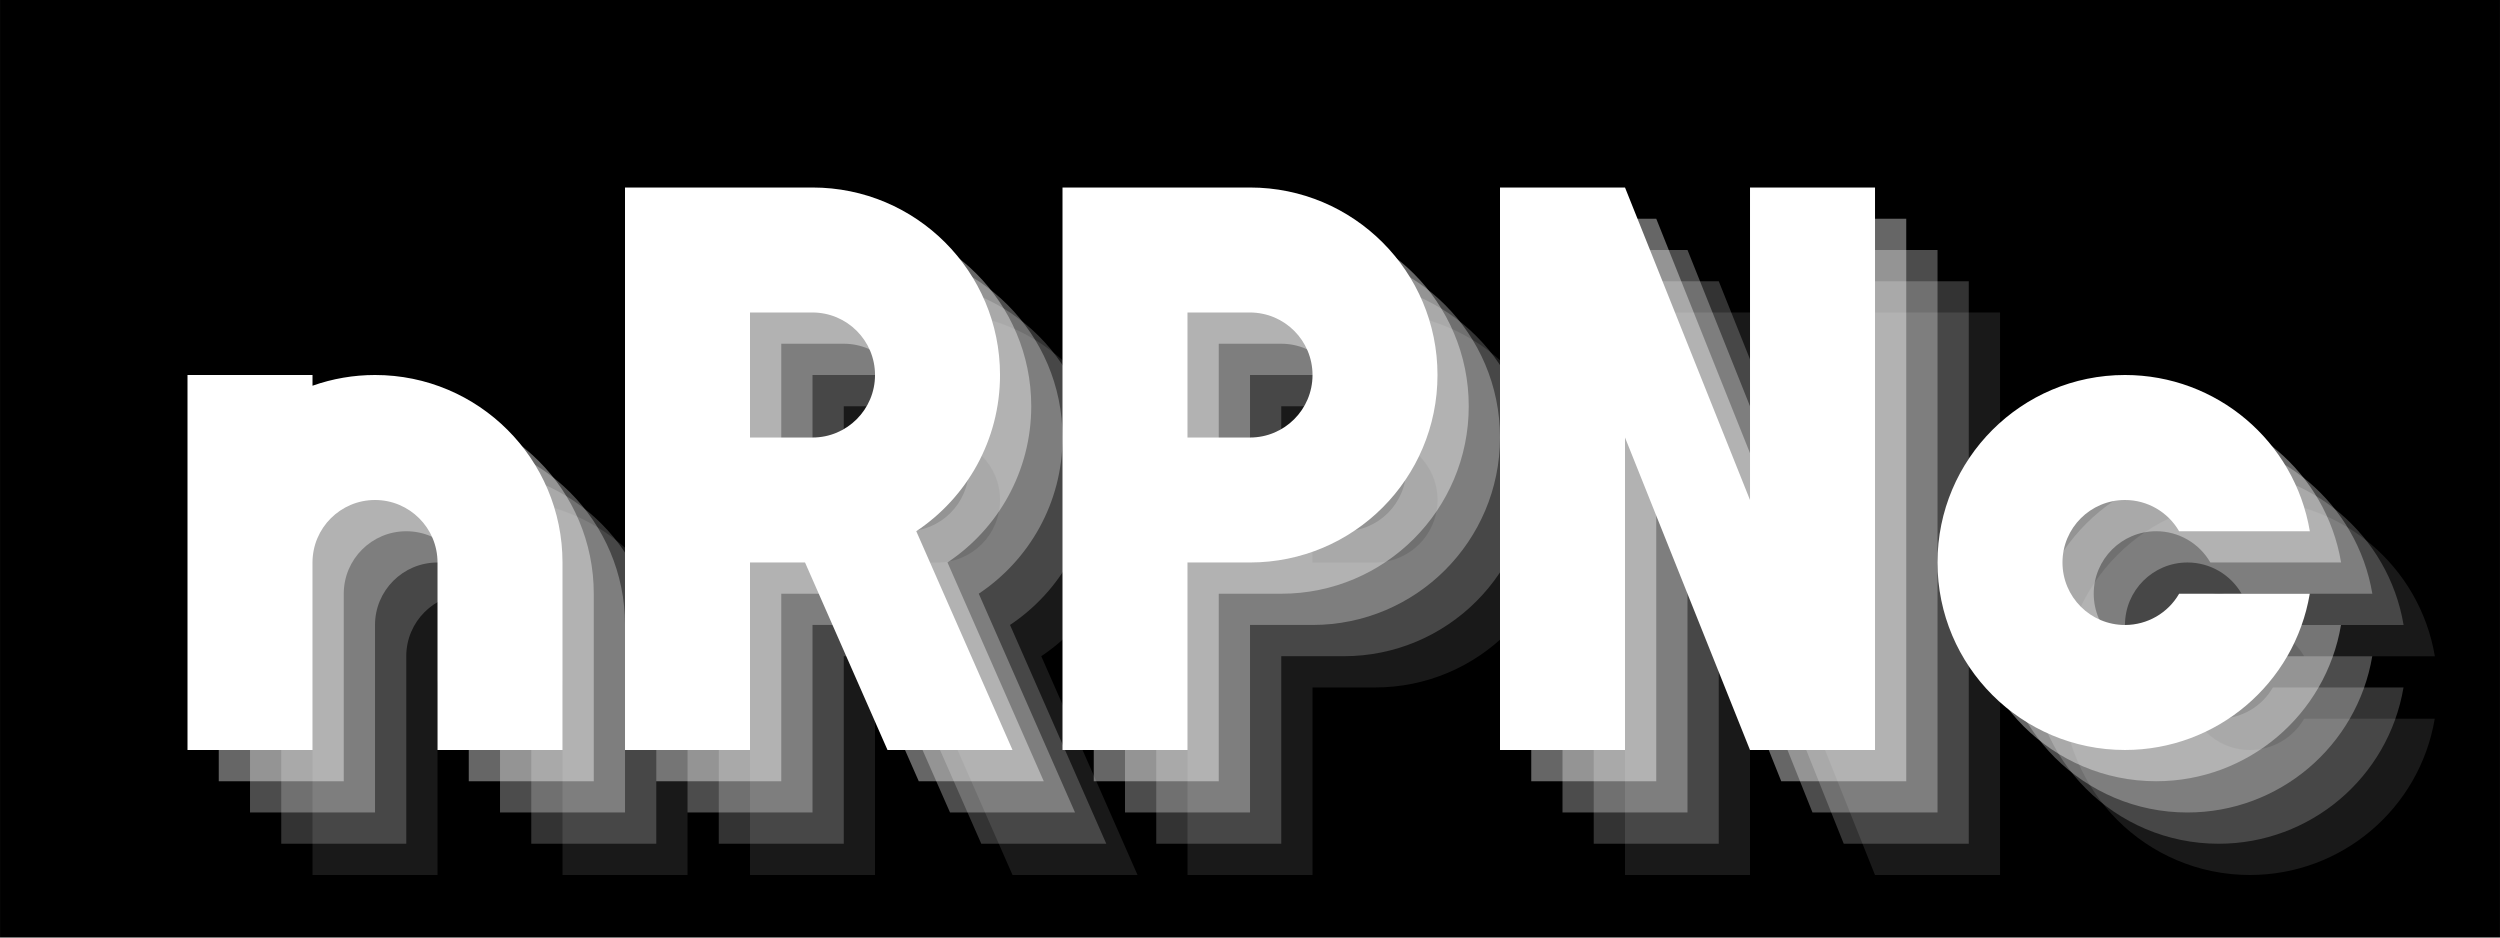
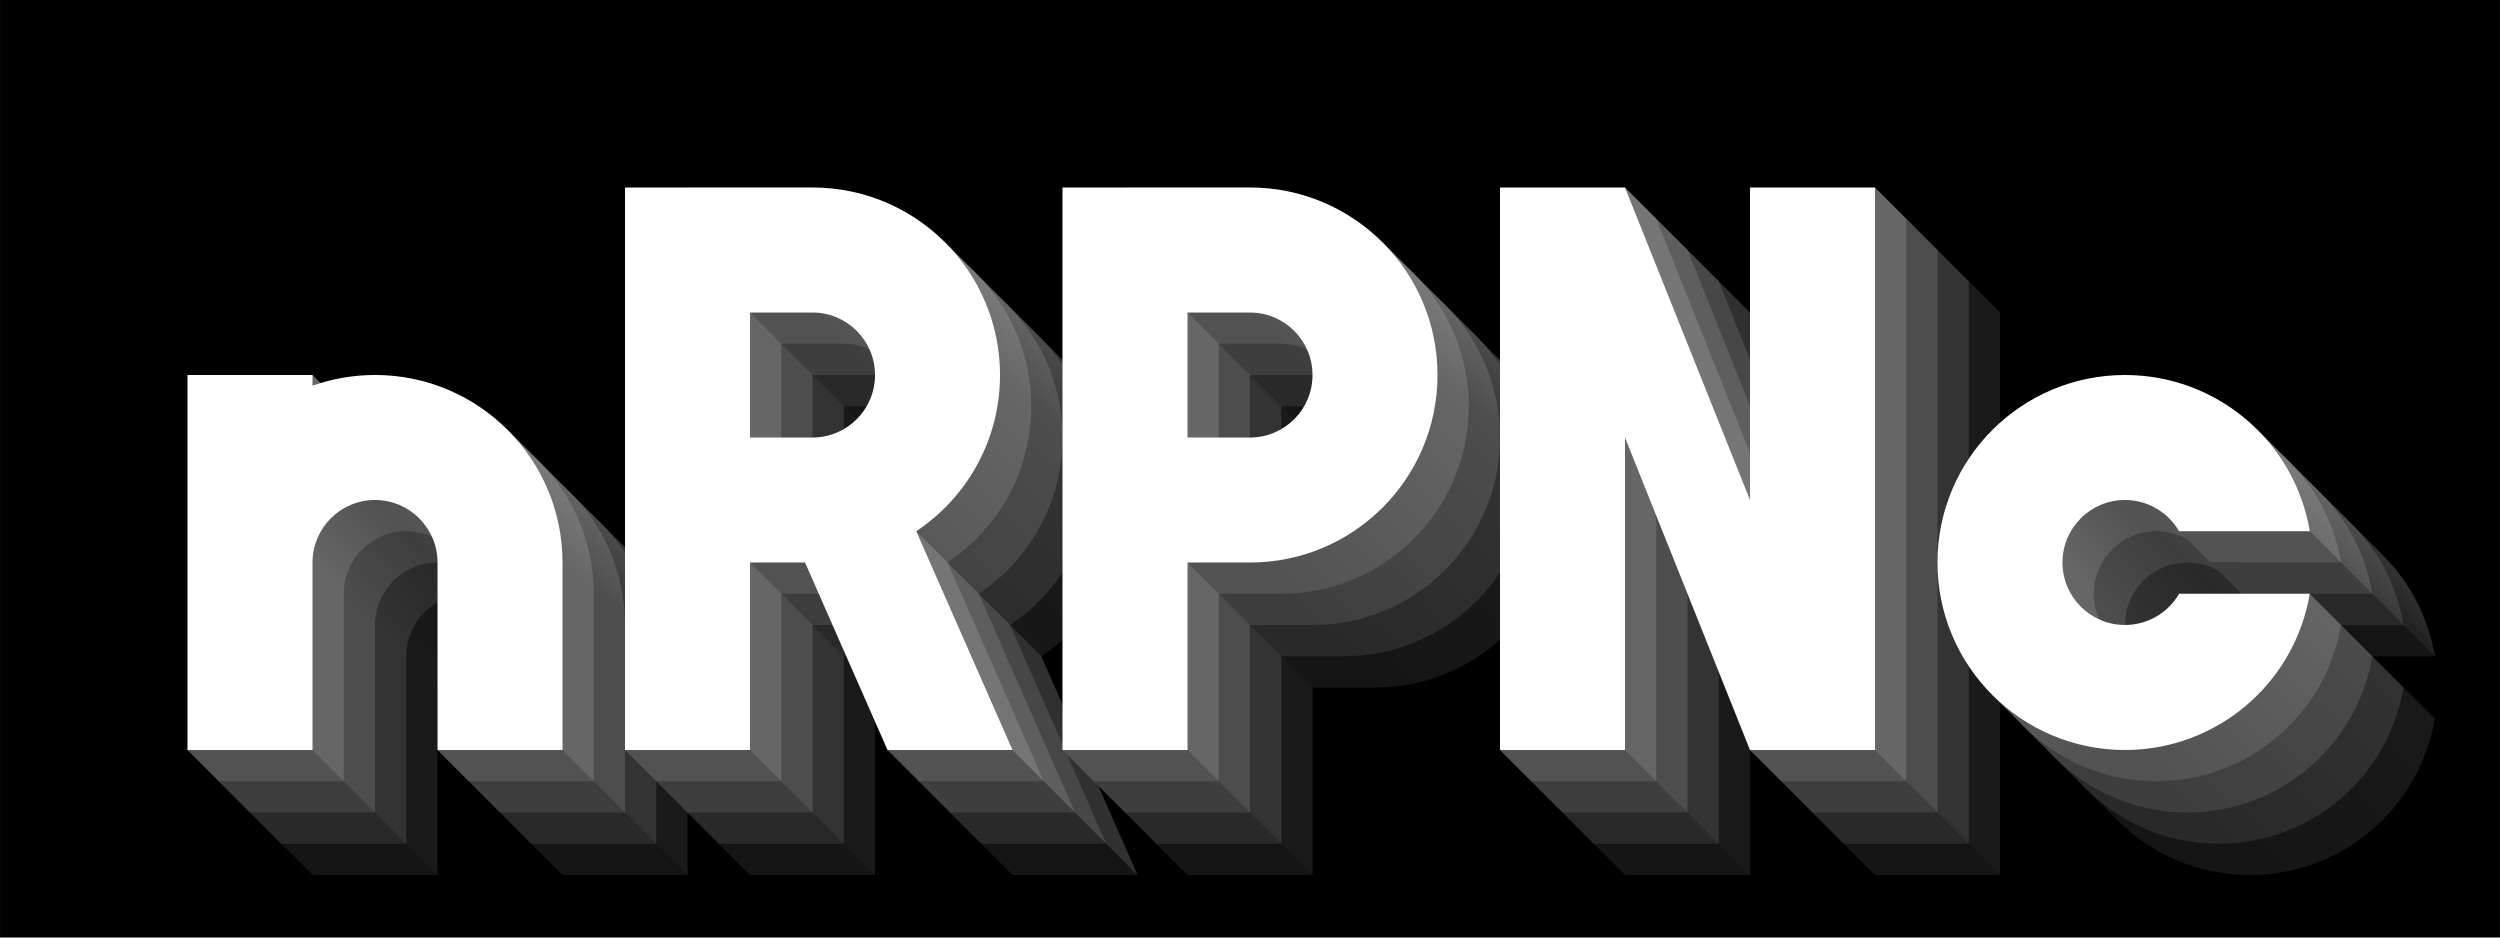
- <svg xmlns="http://www.w3.org/2000/svg" width="400" height="150" viewBox="0 0 105.833 39.688" version="1.1" id="svg2766">
-   <defs id="defs2763" />
+ <svg xmlns="http://www.w3.org/2000/svg" xmlns:xlink="http://www.w3.org/1999/xlink" width="400" height="150" viewBox="0 0 105.833 39.688" version="1.1" id="svg2766">
+   <defs id="defs2763">
+     <linearGradient id="linearGradient2284">
+       <stop style="stop-color:#000000;stop-opacity:1;" offset="0" id="stop2280" />
+       <stop style="stop-color:#000000;stop-opacity:0;" offset="1" id="stop2282" />
+     </linearGradient>
+     <linearGradient id="linearGradient2273">
+       <stop style="stop-color:#000000;stop-opacity:1;" offset="0" id="stop2269" />
+       <stop style="stop-color:#000000;stop-opacity:0;" offset="1" id="stop2271" />
+     </linearGradient>
+     <linearGradient id="linearGradient2254">
+       <stop style="stop-color:#000000;stop-opacity:1;" offset="0" id="stop2250" />
+       <stop style="stop-color:#000000;stop-opacity:0;" offset="1" id="stop2252" />
+     </linearGradient>
+     <linearGradient id="linearGradient2235">
+       <stop style="stop-color:#000000;stop-opacity:1;" offset="0" id="stop2231" />
+       <stop style="stop-color:#000000;stop-opacity:0;" offset="1" id="stop2233" />
+     </linearGradient>
+     <linearGradient id="linearGradient2172">
+       <stop style="stop-color:#000000;stop-opacity:1" offset="0" id="stop2168" />
+       <stop style="stop-color:#000000;stop-opacity:0;" offset="1" id="stop2170" />
+     </linearGradient>
+     <linearGradient id="linearGradient1408">
+       <stop style="stop-color:#000000;stop-opacity:0.2" offset="0" id="stop1404" />
+       <stop style="stop-color:#000000;stop-opacity:0;" offset="1" id="stop1406" />
+     </linearGradient>
+     <linearGradient id="linearGradient1289">
+       <stop style="stop-color:#ffffff;stop-opacity:1;" offset="0" id="stop1285" />
+       <stop style="stop-color:#ffffff;stop-opacity:0;" offset="1" id="stop1287" />
+     </linearGradient>
+     <linearGradient id="linearGradient1225">
+       <stop style="stop-color:#000000;stop-opacity:1;" offset="0" id="stop1221" />
+       <stop style="stop-color:#000000;stop-opacity:0;" offset="1" id="stop1223" />
+     </linearGradient>
+     <linearGradient xlink:href="#linearGradient1225" id="linearGradient1227" x1="52.917" y1="23.812" x2="60.854" y2="15.875" gradientUnits="userSpaceOnUse" gradientTransform="translate(-18.52083)" />
+     <linearGradient xlink:href="#linearGradient1289" id="linearGradient1283" x1="26.458" y1="20.902" x2="23.812" y2="23.812" gradientUnits="userSpaceOnUse" />
+     <linearGradient xlink:href="#linearGradient1408" id="linearGradient1410" x1="89.958" y1="31.75" x2="97.896" y2="23.812" gradientUnits="userSpaceOnUse" />
+     <linearGradient xlink:href="#linearGradient1408" id="linearGradient1416" gradientUnits="userSpaceOnUse" x1="89.958" y1="31.75" x2="82.021" y2="23.812" />
+     <linearGradient xlink:href="#linearGradient1289" id="linearGradient1436" gradientUnits="userSpaceOnUse" x1="26.458" y1="20.902" x2="23.812" y2="23.812" gradientTransform="translate(18.53332,-7.924922)" />
+     <linearGradient xlink:href="#linearGradient1289" id="linearGradient1440" gradientUnits="userSpaceOnUse" gradientTransform="translate(37.02896,-7.950001)" x1="26.458" y1="20.902" x2="23.812" y2="23.812" />
+     <linearGradient xlink:href="#linearGradient2172" id="linearGradient2174" x1="52.917" y1="23.812" x2="60.854" y2="15.875" gradientUnits="userSpaceOnUse" />
+     <linearGradient xlink:href="#linearGradient2235" id="linearGradient2237" x1="34.396" y1="13.229" x2="37.042" y2="10.583" gradientUnits="userSpaceOnUse" />
+     <linearGradient xlink:href="#linearGradient2235" id="linearGradient2241" gradientUnits="userSpaceOnUse" x1="34.396" y1="13.229" x2="37.042" y2="10.583" gradientTransform="translate(18.52083)" />
+     <linearGradient xlink:href="#linearGradient2235" id="linearGradient2245" gradientUnits="userSpaceOnUse" gradientTransform="translate(-18.52083,7.937499)" x1="34.396" y1="13.229" x2="37.042" y2="10.583" />
+     <linearGradient xlink:href="#linearGradient2254" id="linearGradient2256" x1="15.875" y1="21.167" x2="13.229" y2="23.812" gradientUnits="userSpaceOnUse" />
+     <linearGradient xlink:href="#linearGradient2273" id="linearGradient2275" x1="89.958" y1="21.167" x2="87.312" y2="23.812" gradientUnits="userSpaceOnUse" />
+     <linearGradient xlink:href="#linearGradient2284" id="linearGradient2286" x1="89.958" y1="21.167" x2="92.604" y2="18.521" gradientUnits="userSpaceOnUse" />
+     <linearGradient xlink:href="#linearGradient1289" id="linearGradient3572" gradientUnits="userSpaceOnUse" x1="26.458" y1="20.902" x2="23.812" y2="23.812" gradientTransform="translate(74.09574,0.012661)" />
+   </defs>
  <g id="layer1">
-     <rect style="opacity:1;fill:#000000;stroke:none;stroke-width:0.265;stroke-linejoin:round;paint-order:stroke markers fill" id="rect8913" width="105.833" height="39.688" x="0" y="0" />
-     <path id="rect3001" style="stroke-width:0.561;stroke-linejoin:round;paint-order:stroke markers fill;fill:#ffffff" d="M 26.458,7.938 V 31.75 h 5.292 v -7.938 h 2.329 l 3.492,7.938 h 5.292 l -4.075,-9.262 c 2.137,-1.422 3.546,-3.853 3.546,-6.613 0,-4.384 -3.554,-7.937 -7.938,-7.937 z m 5.292,5.292 h 2.646 c 1.461,0 2.646,1.185 2.646,2.646 0,1.461 -1.185,2.646 -2.646,2.646 h -2.646 z" />
-     <path id="path3175" style="stroke-width:0.561;stroke-linejoin:round;paint-order:stroke markers fill;fill:#ffffff" d="M 44.979,7.938 V 31.75 h 5.292 v -7.938 h 2.646 c 4.384,0 7.937,-3.554 7.937,-7.937 0,-4.384 -3.554,-7.937 -7.937,-7.937 z m 5.292,5.292 h 2.646 c 1.461,0 2.646,1.185 2.646,2.646 0,1.461 -1.185,2.646 -2.646,2.646 h -2.646 z" />
-     <path id="path3180" style="stroke-width:0.561;stroke-linejoin:round;paint-order:stroke markers fill;fill:#ffffff" d="m 63.5,7.938 5.292,-2e-7 5.292,13.229 V 7.938 l 5.292,2e-7 V 31.75 H 74.083 L 68.792,18.521 v 13.229 h -5.292 z" />
-     <path id="path9949" style="opacity:0.1;fill:#ffffff;stroke:none;stroke-width:0.265;stroke-linejoin:round;paint-order:stroke markers fill" d="m 13.229,21.167 v 15.875 h 5.292 v -7.937 a 2.646,2.646 0 0 1 2.646,-2.646 2.646,2.646 0 0 1 2.646,2.646 v 7.937 h 5.292 v -7.937 a 7.938,7.938 0 0 0 -7.938,-7.938 7.938,7.938 0 0 0 -2.646,0.454 v -0.454 z" />
-     <path id="path9951" style="opacity:0.1;fill:#ffffff;stroke:none;stroke-width:0.265;stroke-linejoin:round;paint-order:stroke markers fill" d="m 95.25,21.167 a 7.938,7.938 0 0 0 -7.938,7.938 7.938,7.938 0 0 0 7.938,7.937 7.938,7.938 0 0 0 7.822,-6.615 h -5.531 a 2.646,2.646 0 0 1 -2.291,1.323 2.646,2.646 0 0 1 -2.646,-2.646 2.646,2.646 0 0 1 2.646,-2.646 2.646,2.646 0 0 1 2.291,1.323 h 5.535 a 7.938,7.938 0 0 0 -7.826,-6.615 z" />
-     <path id="path3193" style="opacity:0.1;fill:#ffffff;stroke-width:0.561;stroke-linejoin:round;paint-order:stroke markers fill" d="m 31.75,13.229 v 23.812 h 5.292 v -7.938 h 2.329 l 3.492,7.938 h 5.292 l -4.075,-9.262 c 2.137,-1.422 3.546,-3.853 3.546,-6.613 0,-4.384 -3.554,-7.938 -7.938,-7.938 z m 5.292,5.292 h 2.646 c 1.461,0 2.646,1.185 2.646,2.646 0,1.461 -1.185,2.646 -2.646,2.646 h -2.646 z" />
-     <path id="path3195" style="opacity:0.1;fill:#ffffff;stroke-width:0.561;stroke-linejoin:round;paint-order:stroke markers fill" d="m 50.271,13.229 v 23.812 h 5.292 v -7.938 h 2.646 c 4.384,0 7.937,-3.554 7.937,-7.937 0,-4.384 -3.554,-7.938 -7.937,-7.938 z m 5.292,5.292 h 2.646 c 1.461,0 2.646,1.185 2.646,2.646 0,1.461 -1.185,2.646 -2.646,2.646 h -2.646 z" />
-     <path id="path3197" style="opacity:0.1;fill:#ffffff;stroke-width:0.561;stroke-linejoin:round;paint-order:stroke markers fill" d="m 68.792,13.229 h 5.292 l 5.292,13.229 V 13.229 h 5.292 V 37.042 H 79.375 L 74.083,23.812 v 13.229 h -5.292 z" />
-     <path id="path9925" style="opacity:1;fill:#ffffff;stroke:none;stroke-width:0.265;stroke-linejoin:round;paint-order:stroke markers fill" d="M 7.937 15.875 L 7.937 31.75 L 13.229 31.75 L 13.229 23.812 A 2.646 2.646 0 0 1 15.875 21.167 A 2.646 2.646 0 0 1 18.521 23.812 L 18.521 31.75 L 23.812 31.75 L 23.812 23.812 A 7.938 7.938 0 0 0 15.875 15.875 A 7.938 7.938 0 0 0 13.229 16.329 L 13.229 15.875 L 7.937 15.875 z " />
-     <path id="path9929" style="opacity:1;fill:#ffffff;stroke:none;stroke-width:0.265;stroke-linejoin:round;paint-order:stroke markers fill" d="M 89.958 15.875 A 7.938 7.938 0 0 0 82.021 23.812 A 7.938 7.938 0 0 0 89.958 31.75 A 7.938 7.938 0 0 0 97.781 25.135 L 92.25 25.135 A 2.646 2.646 0 0 1 89.958 26.458 A 2.646 2.646 0 0 1 87.312 23.812 A 2.646 2.646 0 0 1 89.958 21.167 A 2.646 2.646 0 0 1 92.25 22.49 L 97.784 22.49 A 7.938 7.938 0 0 0 89.958 15.875 z " />
-     <path id="path10723" style="opacity:0.2;fill:#ffffff;stroke:none;stroke-width:0.265;stroke-linejoin:round;paint-order:stroke markers fill" d="m 11.906,19.844 v 15.875 h 5.292 v -7.937 a 2.646,2.646 0 0 1 2.646,-2.646 2.646,2.646 0 0 1 2.646,2.646 v 7.937 h 5.292 v -7.937 a 7.938,7.938 0 0 0 -7.938,-7.938 7.938,7.938 0 0 0 -2.646,0.454 v -0.454 z" />
-     <path id="path10725" style="opacity:0.2;fill:#ffffff;stroke:none;stroke-width:0.265;stroke-linejoin:round;paint-order:stroke markers fill" d="m 93.927,19.844 a 7.938,7.938 0 0 0 -7.938,7.938 7.938,7.938 0 0 0 7.938,7.937 7.938,7.938 0 0 0 7.822,-6.615 h -5.531 a 2.646,2.646 0 0 1 -2.291,1.323 2.646,2.646 0 0 1 -2.646,-2.646 2.646,2.646 0 0 1 2.646,-2.646 2.646,2.646 0 0 1 2.291,1.323 h 5.535 a 7.938,7.938 0 0 0 -7.826,-6.615 z" />
-     <path id="path10727" style="opacity:0.2;fill:#ffffff;stroke-width:0.561;stroke-linejoin:round;paint-order:stroke markers fill" d="m 30.427,11.906 v 23.812 h 5.292 v -7.938 h 2.329 l 3.492,7.938 h 5.292 l -4.075,-9.262 c 2.137,-1.422 3.546,-3.853 3.546,-6.613 0,-4.384 -3.554,-7.938 -7.938,-7.938 z m 5.292,5.292 h 2.646 c 1.461,0 2.646,1.185 2.646,2.646 0,1.461 -1.185,2.646 -2.646,2.646 H 35.719 Z" />
-     <path id="path10729" style="opacity:0.2;fill:#ffffff;stroke-width:0.561;stroke-linejoin:round;paint-order:stroke markers fill" d="m 48.948,11.906 v 23.812 h 5.292 v -7.938 h 2.646 c 4.384,0 7.937,-3.554 7.937,-7.937 0,-4.384 -3.554,-7.938 -7.937,-7.938 z m 5.292,5.292 h 2.646 c 1.461,0 2.646,1.185 2.646,2.646 0,1.461 -1.185,2.646 -2.646,2.646 h -2.646 z" />
-     <path id="path10731" style="opacity:0.2;fill:#ffffff;stroke-width:0.561;stroke-linejoin:round;paint-order:stroke markers fill" d="m 67.469,11.906 h 5.292 l 5.292,13.229 V 11.906 h 5.292 V 35.719 H 78.052 L 72.76,22.49 v 13.229 h -5.292 z" />
-     <path id="path10733" style="opacity:0.3;fill:#ffffff;stroke:none;stroke-width:0.265;stroke-linejoin:round;paint-order:stroke markers fill" d="m 10.583,18.521 v 15.875 h 5.292 v -7.937 a 2.646,2.646 0 0 1 2.646,-2.646 2.646,2.646 0 0 1 2.646,2.646 v 7.937 h 5.292 v -7.937 a 7.938,7.938 0 0 0 -7.938,-7.938 7.938,7.938 0 0 0 -2.646,0.454 v -0.454 z" />
-     <path id="path10735" style="opacity:0.3;fill:#ffffff;stroke:none;stroke-width:0.265;stroke-linejoin:round;paint-order:stroke markers fill" d="m 92.604,18.521 a 7.938,7.938 0 0 0 -7.938,7.938 7.938,7.938 0 0 0 7.938,7.937 7.938,7.938 0 0 0 7.822,-6.615 h -5.531 a 2.646,2.646 0 0 1 -2.291,1.323 2.646,2.646 0 0 1 -2.646,-2.646 2.646,2.646 0 0 1 2.646,-2.646 2.646,2.646 0 0 1 2.291,1.323 h 5.535 a 7.938,7.938 0 0 0 -7.826,-6.615 z" />
-     <path id="path10737" style="opacity:0.3;fill:#ffffff;stroke-width:0.561;stroke-linejoin:round;paint-order:stroke markers fill" d="m 29.104,10.583 v 23.812 h 5.292 v -7.938 h 2.329 l 3.492,7.938 h 5.292 l -4.075,-9.262 c 2.137,-1.422 3.546,-3.853 3.546,-6.613 0,-4.384 -3.554,-7.937 -7.938,-7.937 z M 34.396,15.875 h 2.646 c 1.461,0 2.646,1.185 2.646,2.646 0,1.461 -1.185,2.646 -2.646,2.646 h -2.646 z" />
-     <path id="path10739" style="opacity:0.3;fill:#ffffff;stroke-width:0.561;stroke-linejoin:round;paint-order:stroke markers fill" d="m 47.625,10.583 v 23.812 h 5.292 v -7.938 h 2.646 c 4.384,0 7.937,-3.554 7.937,-7.937 0,-4.384 -3.554,-7.937 -7.937,-7.937 z M 52.917,15.875 h 2.646 c 1.461,0 2.646,1.185 2.646,2.646 0,1.461 -1.185,2.646 -2.646,2.646 h -2.646 z" />
-     <path id="path10741" style="opacity:0.3;fill:#ffffff;stroke-width:0.561;stroke-linejoin:round;paint-order:stroke markers fill" d="m 66.146,10.583 h 5.292 l 5.292,13.229 V 10.583 h 5.292 V 34.396 H 76.729 L 71.437,21.167 V 34.396 H 66.146 Z" />
-     <path id="path10743" style="opacity:0.4;fill:#ffffff;stroke:none;stroke-width:0.265;stroke-linejoin:round;paint-order:stroke markers fill" d="m 9.26,17.198 v 15.875 h 5.292 v -7.937 a 2.646,2.646 0 0 1 2.646,-2.646 2.646,2.646 0 0 1 2.646,2.646 v 7.937 h 5.292 v -7.937 a 7.938,7.938 0 0 0 -7.938,-7.938 7.938,7.938 0 0 0 -2.646,0.454 v -0.454 z" />
-     <path id="path10745" style="opacity:0.4;fill:#ffffff;stroke:none;stroke-width:0.265;stroke-linejoin:round;paint-order:stroke markers fill" d="m 91.281,17.198 a 7.938,7.938 0 0 0 -7.938,7.938 7.938,7.938 0 0 0 7.938,7.937 7.938,7.938 0 0 0 7.822,-6.615 h -5.531 a 2.646,2.646 0 0 1 -2.291,1.323 2.646,2.646 0 0 1 -2.646,-2.646 2.646,2.646 0 0 1 2.646,-2.646 2.646,2.646 0 0 1 2.291,1.323 h 5.535 a 7.938,7.938 0 0 0 -7.826,-6.615 z" />
-     <path id="path10747" style="opacity:0.4;fill:#ffffff;stroke-width:0.561;stroke-linejoin:round;paint-order:stroke markers fill" d="M 27.781,9.26 V 33.073 h 5.292 v -7.938 h 2.329 l 3.492,7.938 h 5.292 L 40.11,23.81 c 2.137,-1.422 3.546,-3.853 3.546,-6.613 0,-4.384 -3.554,-7.937 -7.938,-7.937 z m 5.292,5.292 h 2.646 c 1.461,0 2.646,1.185 2.646,2.646 0,1.461 -1.185,2.646 -2.646,2.646 h -2.646 z" />
-     <path id="path10749" style="opacity:0.4;fill:#ffffff;stroke-width:0.561;stroke-linejoin:round;paint-order:stroke markers fill" d="M 46.302,9.26 V 33.073 h 5.292 v -7.938 h 2.646 c 4.384,0 7.937,-3.554 7.937,-7.937 0,-4.384 -3.554,-7.937 -7.937,-7.937 z m 5.292,5.292 h 2.646 c 1.461,0 2.646,1.185 2.646,2.646 0,1.461 -1.185,2.646 -2.646,2.646 h -2.646 z" />
-     <path id="path10751" style="opacity:0.4;fill:#ffffff;stroke-width:0.561;stroke-linejoin:round;paint-order:stroke markers fill" d="m 64.823,9.26 h 5.292 L 75.406,22.49 V 9.26 h 5.292 V 33.073 H 75.406 L 70.115,19.844 v 13.229 h -5.292 z" />
+     <rect style="opacity:1;fill:#000000;stroke:none;stroke-width:0.265;stroke-linejoin:round;paint-order:stroke markers fill" id="rect8913" width="105.833" height="39.688" x="4.6059453e-14" y="508" />
+     <path id="path9949" style="opacity:1;fill:#1a1a1a;stroke:none;stroke-width:0.265;stroke-linejoin:round;paint-order:stroke markers fill" d="m 13.229,529.167 v 15.875 h 5.292 v -7.938 a 2.646,2.646 0 0 1 2.646,-2.646 2.646,2.646 0 0 1 2.646,2.646 v 7.938 h 5.292 v -7.938 a 7.938,7.938 0 0 0 -7.938,-7.938 7.938,7.938 0 0 0 -2.646,0.454 v -0.454 z" />
+     <path id="path9951" style="opacity:1;fill:#1a1a1a;stroke:none;stroke-width:0.265;stroke-linejoin:round;paint-order:stroke markers fill" d="m 95.25,529.167 a 7.938,7.938 0 0 0 -7.938,7.938 7.938,7.938 0 0 0 7.938,7.938 7.938,7.938 0 0 0 7.822,-6.615 h -5.531 a 2.646,2.646 0 0 1 -2.291,1.323 2.646,2.646 0 0 1 -2.646,-2.646 2.646,2.646 0 0 1 2.646,-2.646 2.646,2.646 0 0 1 2.291,1.323 h 5.535 a 7.938,7.938 0 0 0 -7.826,-6.615 z" />
+     <path id="path3193" style="opacity:1;fill:#1a1a1a;stroke-width:0.561;stroke-linejoin:round;paint-order:stroke markers fill" d="m 31.75,521.229 v 23.812 h 5.292 v -7.938 h 2.329 l 3.492,7.938 h 5.292 l -4.075,-9.262 c 2.137,-1.422 3.546,-3.853 3.546,-6.613 0,-4.384 -3.554,-7.938 -7.938,-7.938 z m 5.292,5.292 h 2.646 c 1.461,0 2.646,1.185 2.646,2.646 0,1.461 -1.185,2.646 -2.646,2.646 h -2.646 z" />
+     <path id="path3195" style="opacity:1;fill:#1a1a1a;stroke-width:0.561;stroke-linejoin:round;paint-order:stroke markers fill" d="m 50.271,521.229 v 23.812 h 5.292 v -7.938 h 2.646 c 4.384,0 7.937,-3.554 7.937,-7.937 0,-4.384 -3.554,-7.938 -7.937,-7.938 z m 5.292,5.292 h 2.646 c 1.461,0 2.646,1.185 2.646,2.646 0,1.461 -1.185,2.646 -2.646,2.646 h -2.646 z" />
+     <path id="path3197" style="opacity:1;fill:#1a1a1a;stroke-width:0.561;stroke-linejoin:round;paint-order:stroke markers fill" d="m 68.792,521.229 h 5.292 l 5.292,13.229 v -13.229 h 5.292 v 23.812 h -5.292 l -5.292,-13.229 v 13.229 h -5.292 z" />
+     <path id="path10723" style="opacity:1;fill:#333333;stroke:none;stroke-width:0.265;stroke-linejoin:round;paint-order:stroke markers fill" d="m 11.906,527.844 v 15.875 h 5.292 v -7.938 a 2.646,2.646 0 0 1 2.646,-2.646 2.646,2.646 0 0 1 2.646,2.646 v 7.938 h 5.292 v -7.938 a 7.938,7.938 0 0 0 -7.938,-7.938 7.938,7.938 0 0 0 -2.646,0.454 v -0.454 z" />
+     <path id="path10725" style="opacity:1;fill:#333333;stroke:none;stroke-width:0.265;stroke-linejoin:round;paint-order:stroke markers fill" d="m 93.927,527.844 a 7.938,7.938 0 0 0 -7.938,7.938 7.938,7.938 0 0 0 7.938,7.938 7.938,7.938 0 0 0 7.822,-6.615 h -5.531 a 2.646,2.646 0 0 1 -2.291,1.323 2.646,2.646 0 0 1 -2.646,-2.646 2.646,2.646 0 0 1 2.646,-2.646 2.646,2.646 0 0 1 2.291,1.323 h 5.535 a 7.938,7.938 0 0 0 -7.826,-6.615 z" />
+     <path id="path10727" style="opacity:1;fill:#333333;stroke-width:0.561;stroke-linejoin:round;paint-order:stroke markers fill" d="m 30.427,519.906 v 23.812 h 5.292 v -7.938 h 2.329 l 3.492,7.938 h 5.292 l -4.075,-9.262 c 2.137,-1.422 3.546,-3.853 3.546,-6.613 0,-4.384 -3.554,-7.938 -7.938,-7.938 z m 5.292,5.292 h 2.646 c 1.461,0 2.646,1.185 2.646,2.646 0,1.461 -1.185,2.646 -2.646,2.646 H 35.719 Z" />
+     <path id="path10729" style="opacity:1;fill:#333333;stroke-width:0.561;stroke-linejoin:round;paint-order:stroke markers fill" d="m 48.948,519.906 v 23.812 h 5.292 v -7.938 h 2.646 c 4.384,0 7.937,-3.554 7.937,-7.938 0,-4.384 -3.554,-7.938 -7.937,-7.938 z m 5.292,5.292 h 2.646 c 1.461,0 2.646,1.185 2.646,2.646 0,1.461 -1.185,2.646 -2.646,2.646 h -2.646 z" />
+     <path id="path10731" style="opacity:1;fill:#333333;stroke-width:0.561;stroke-linejoin:round;paint-order:stroke markers fill" d="m 67.469,519.906 h 5.292 l 5.292,13.229 v -13.229 h 5.292 v 23.812 h -5.292 l -5.292,-13.229 v 13.229 h -5.292 z" />
+     <path id="path10733" style="opacity:1;fill:#4d4d4d;stroke:none;stroke-width:0.265;stroke-linejoin:round;paint-order:stroke markers fill" d="m 10.583,526.521 v 15.875 h 5.292 v -7.938 a 2.646,2.646 0 0 1 2.646,-2.646 2.646,2.646 0 0 1 2.646,2.646 v 7.938 h 5.292 v -7.938 a 7.938,7.938 0 0 0 -7.938,-7.938 7.938,7.938 0 0 0 -2.646,0.454 v -0.454 z" />
+     <path id="path10735" style="opacity:1;fill:#4d4d4d;stroke:none;stroke-width:0.265;stroke-linejoin:round;paint-order:stroke markers fill" d="m 92.604,526.521 a 7.938,7.938 0 0 0 -7.938,7.938 7.938,7.938 0 0 0 7.938,7.938 7.938,7.938 0 0 0 7.822,-6.615 h -5.531 a 2.646,2.646 0 0 1 -2.291,1.323 2.646,2.646 0 0 1 -2.646,-2.646 2.646,2.646 0 0 1 2.646,-2.646 2.646,2.646 0 0 1 2.291,1.323 h 5.535 a 7.938,7.938 0 0 0 -7.826,-6.615 z" />
+     <path id="path10737" style="opacity:1;fill:#4d4d4d;stroke-width:0.561;stroke-linejoin:round;paint-order:stroke markers fill" d="m 29.104,518.583 v 23.812 h 5.292 v -7.938 h 2.329 l 3.492,7.938 h 5.292 l -4.075,-9.262 c 2.137,-1.422 3.546,-3.853 3.546,-6.613 0,-4.384 -3.554,-7.938 -7.938,-7.938 z m 5.292,5.292 h 2.646 c 1.461,0 2.646,1.185 2.646,2.646 0,1.461 -1.185,2.646 -2.646,2.646 h -2.646 z" />
+     <path id="path10739" style="opacity:1;fill:#4d4d4d;stroke-width:0.561;stroke-linejoin:round;paint-order:stroke markers fill" d="m 47.625,518.583 v 23.812 h 5.292 v -7.938 h 2.646 c 4.384,0 7.937,-3.554 7.937,-7.938 0,-4.384 -3.554,-7.938 -7.937,-7.938 z m 5.292,5.292 h 2.646 c 1.461,0 2.646,1.185 2.646,2.646 0,1.461 -1.185,2.646 -2.646,2.646 h -2.646 z" />
+     <path id="path10741" style="opacity:1;fill:#4d4d4d;stroke-width:0.561;stroke-linejoin:round;paint-order:stroke markers fill" d="m 66.146,518.583 h 5.292 l 5.292,13.229 v -13.229 h 5.292 v 23.812 h -5.292 l -5.292,-13.229 v 13.229 H 66.146 Z" />
+     <path id="path10743" style="opacity:1;fill:#666666;stroke:none;stroke-width:0.265;stroke-linejoin:round;paint-order:stroke markers fill" d="m 9.26,525.198 v 15.875 h 5.292 v -7.938 a 2.646,2.646 0 0 1 2.646,-2.646 2.646,2.646 0 0 1 2.646,2.646 v 7.938 h 5.292 v -7.938 a 7.938,7.938 0 0 0 -7.938,-7.938 7.938,7.938 0 0 0 -2.646,0.454 v -0.454 z" />
+     <path id="path10745" style="opacity:1;fill:#666666;stroke:none;stroke-width:0.265;stroke-linejoin:round;paint-order:stroke markers fill" d="m 91.281,525.198 a 7.938,7.938 0 0 0 -7.938,7.938 7.938,7.938 0 0 0 7.938,7.938 7.938,7.938 0 0 0 7.822,-6.615 h -5.531 a 2.646,2.646 0 0 1 -2.291,1.323 2.646,2.646 0 0 1 -2.646,-2.646 2.646,2.646 0 0 1 2.646,-2.646 2.646,2.646 0 0 1 2.291,1.323 h 5.535 a 7.938,7.938 0 0 0 -7.826,-6.615 z" />
+     <path id="path10747" style="opacity:1;fill:#666666;stroke-width:0.561;stroke-linejoin:round;paint-order:stroke markers fill" d="m 27.781,517.26 v 23.812 h 5.292 v -7.938 h 2.329 l 3.492,7.938 h 5.292 l -4.075,-9.262 c 2.137,-1.422 3.546,-3.853 3.546,-6.613 0,-4.384 -3.554,-7.937 -7.938,-7.937 z m 5.292,5.292 h 2.646 c 1.461,0 2.646,1.185 2.646,2.646 0,1.461 -1.185,2.646 -2.646,2.646 h -2.646 z" />
+     <path id="path10749" style="opacity:1;fill:#666666;stroke-width:0.561;stroke-linejoin:round;paint-order:stroke markers fill" d="m 46.302,517.26 v 23.812 h 5.292 v -7.938 h 2.646 c 4.384,0 7.937,-3.554 7.937,-7.938 0,-4.384 -3.554,-7.937 -7.937,-7.937 z m 5.292,5.292 h 2.646 c 1.461,0 2.646,1.185 2.646,2.646 0,1.461 -1.185,2.646 -2.646,2.646 h -2.646 z" />
+     <path id="path10751" style="opacity:1;fill:#666666;stroke-width:0.561;stroke-linejoin:round;paint-order:stroke markers fill" d="m 64.823,517.26 h 5.292 l 5.292,13.229 V 517.26 h 5.292 v 23.812 H 75.406 l -5.292,-13.229 v 13.229 h -5.292 z" />
+     <path id="rect3001" style="fill:#ffffff;stroke-width:0.561;stroke-linejoin:round;paint-order:stroke markers fill" d="m 26.458,515.937 v 23.812 h 5.292 v -7.938 h 2.329 l 3.492,7.938 h 5.292 l -4.075,-9.262 c 2.137,-1.422 3.546,-3.853 3.546,-6.613 0,-4.384 -3.554,-7.938 -7.938,-7.938 z m 5.292,5.292 h 2.646 c 1.461,0 2.646,1.185 2.646,2.646 0,1.461 -1.185,2.646 -2.646,2.646 h -2.646 z" />
+     <path id="path3175" style="fill:#ffffff;stroke-width:0.561;stroke-linejoin:round;paint-order:stroke markers fill" d="m 44.979,515.937 v 23.812 h 5.292 v -7.938 h 2.646 c 4.384,0 7.937,-3.554 7.937,-7.938 0,-4.384 -3.554,-7.938 -7.937,-7.938 z m 5.292,5.292 h 2.646 c 1.461,0 2.646,1.185 2.646,2.646 0,1.461 -1.185,2.646 -2.646,2.646 h -2.646 z" />
+     <path id="path3180" style="fill:#ffffff;stroke-width:0.561;stroke-linejoin:round;paint-order:stroke markers fill" d="m 63.5,515.937 h 5.292 l 5.292,13.229 v -13.229 h 5.292 v 23.812 h -5.292 l -5.292,-13.229 v 13.229 h -5.292 z" />
+     <path id="path9925" style="opacity:1;fill:#ffffff;stroke:none;stroke-width:0.265;stroke-linejoin:round;paint-order:stroke markers fill" d="m 7.937,523.875 v 15.875 h 5.292 v -7.938 a 2.646,2.646 0 0 1 2.646,-2.646 2.646,2.646 0 0 1 2.646,2.646 v 7.938 H 23.812 v -7.938 a 7.938,7.938 0 0 0 -7.938,-7.938 7.938,7.938 0 0 0 -2.646,0.454 v -0.454 z" />
+     <path id="path9929" style="opacity:1;fill:#ffffff;stroke:none;stroke-width:0.265;stroke-linejoin:round;paint-order:stroke markers fill" d="m 89.958,523.875 a 7.938,7.938 0 0 0 -7.938,7.938 7.938,7.938 0 0 0 7.938,7.938 7.938,7.938 0 0 0 7.822,-6.615 h -5.531 a 2.646,2.646 0 0 1 -2.291,1.323 2.646,2.646 0 0 1 -2.646,-2.646 2.646,2.646 0 0 1 2.646,-2.646 2.646,2.646 0 0 1 2.291,1.323 h 5.535 a 7.938,7.938 0 0 0 -7.826,-6.615 z" />
+     <path id="path17883" style="opacity:1;fill:#1a1a1a;fill-opacity:1;stroke:none;stroke-width:0.026;stroke-linejoin:round;paint-order:stroke markers fill" d="m 62.473,14.206 -0.661,0.661 1.323,1.323 0.661,-0.661 z" />
+     <rect style="opacity:1;fill:#000000;stroke:none;stroke-width:0.265;stroke-linejoin:round;paint-order:stroke markers fill" id="rect12788" width="105.833" height="39.688" x="0" y="7.1054274e-15" />
+     <path id="path12790" style="opacity:1;fill:#1a1a1a;stroke:none;stroke-width:0.265;stroke-linejoin:round;paint-order:stroke markers fill" d="m 13.229,21.167 -1.323,14.552 1.323,1.323 h 5.292 v -7.937 c -1e-6,-1.461 1.185,-2.646 2.646,-2.646 1.461,-1e-6 2.646,1.185 2.646,2.646 l -1.323,6.615 1.323,1.323 h 5.292 v -7.937 c 0,-4.384 -3.554,-7.938 -7.938,-7.938 -0.901,9.1e-5 -1.796,0.154 -2.646,0.454 v -0.454 z" />
+     <path id="path12792" style="opacity:1;fill:#1a1a1a;stroke:none;stroke-width:0.265;stroke-linejoin:round;paint-order:stroke markers fill" d="m 95.25,21.167 c -4.384,0 -7.938,3.554 -7.938,7.938 10e-7,4.384 3.554,7.937 7.938,7.937 3.872,-0.002 7.177,-2.797 7.822,-6.615 l -1.323,-1.323 -4.208,1.323 c -0.473,0.819 -1.346,1.323 -2.291,1.323 -1.461,10e-7 -2.646,-1.185 -2.646,-2.646 -10e-7,-1.461 1.185,-2.646 2.646,-2.646 0.945,9e-6 1.819,0.504 2.291,1.323 h 5.535 c -0.646,-3.819 -3.953,-6.614 -7.826,-6.615 z" />
+     <path id="path12794" style="opacity:1;fill:#1a1a1a;stroke-width:0.561;stroke-linejoin:round;paint-order:stroke markers fill" d="m 31.75,13.229 -1.323,22.49 1.323,1.323 h 5.292 v -7.938 h 2.329 l 2.169,6.615 1.323,1.323 h 5.292 l -4.075,-9.262 c 2.137,-1.422 3.546,-3.853 3.546,-6.613 0,-4.384 -3.554,-7.938 -7.938,-7.938 z m 5.292,5.292 h 2.646 c 1.461,0 2.646,1.185 2.646,2.646 0,1.461 -1.185,2.646 -2.646,2.646 h -2.646 z" />
+     <path id="path17885" style="opacity:1;fill:#1a1a1a;fill-opacity:1;stroke:none;stroke-width:0.026;stroke-linejoin:round;paint-order:stroke markers fill" d="m 43.952,14.206 -0.661,0.661 1.323,1.323 0.661,-0.661 z" />
+     <path id="path12796" style="opacity:1;fill:#1a1a1a;stroke-width:0.561;stroke-linejoin:round;paint-order:stroke markers fill" d="m 50.271,13.229 -1.323,22.49 1.323,1.323 h 5.292 v -7.938 h 2.646 c 4.384,0 7.937,-3.554 7.937,-7.937 0,-4.384 -3.554,-7.938 -7.937,-7.938 z m 5.292,5.292 h 2.646 c 1.461,0 2.646,1.185 2.646,2.646 0,1.461 -1.185,2.646 -2.646,2.646 h -2.646 z" />
+     <path id="path12798" style="opacity:1;fill:#1a1a1a;stroke-width:0.561;stroke-linejoin:round;paint-order:stroke markers fill" d="m 68.792,13.229 3.969,-1.323 1.323,1.323 5.292,13.229 V 13.229 l 3.969,-1.323 1.323,1.323 V 37.042 H 79.375 L 78.052,35.719 74.083,23.812 v 13.229 h -5.292 l -1.323,-1.323 z" />
+     <path id="path17907" style="opacity:1;fill:#1a1a1a;fill-opacity:1;stroke:none;stroke-width:0.026;stroke-linejoin:round;paint-order:stroke markers fill" d="m 25.431,22.143 -0.661,0.661 1.323,1.323 0.661,-0.661 z" />
+     <path id="path12800" style="opacity:1;fill:#333333;stroke:none;stroke-width:0.265;stroke-linejoin:round;paint-order:stroke markers fill" d="m 11.906,19.844 -1.323,14.552 1.323,1.323 h 5.292 v -7.937 c -1e-6,-1.461 1.185,-2.646 2.646,-2.646 1.461,-1e-6 2.646,1.185 2.646,2.646 l -1.323,6.615 1.323,1.323 h 5.292 v -7.937 c 0,-4.384 -3.554,-7.938 -7.938,-7.938 -0.901,9.1e-5 -1.796,0.154 -2.646,0.454 v -0.454 z" />
+     <path id="path17875" style="fill:#1a1a1a;fill-opacity:1;stroke:none;stroke-width:0.026;stroke-linejoin:round;paint-order:stroke markers fill" d="m 99.539,22.169 -0.661,0.661 1.323,1.323 0.661,-0.661 z m -10.564,10.564 -0.661,0.661 1.323,1.323 0.661,-0.661 z" />
+     <path id="path12802" style="opacity:1;fill:#333333;stroke:none;stroke-width:0.265;stroke-linejoin:round;paint-order:stroke markers fill" d="m 93.927,19.844 c -4.384,0 -7.938,3.554 -7.938,7.938 10e-7,4.384 3.554,7.937 7.938,7.937 3.872,-0.002 7.177,-2.797 7.822,-6.615 l -1.323,-1.323 -4.208,1.323 c -0.473,0.819 -1.346,1.323 -2.291,1.323 -1.461,10e-7 -2.646,-1.185 -2.646,-2.646 -10e-7,-1.461 1.185,-2.646 2.646,-2.646 0.945,9e-6 1.819,0.504 2.291,1.323 h 5.535 c -0.646,-3.819 -3.953,-6.614 -7.826,-6.615 z" />
+     <path id="path12804" style="opacity:1;fill:#333333;stroke-width:0.561;stroke-linejoin:round;paint-order:stroke markers fill" d="m 30.427,11.906 -1.323,22.49 1.323,1.323 h 5.292 v -7.938 h 2.329 l 2.169,6.615 1.323,1.323 h 5.292 l -4.075,-9.262 c 2.137,-1.422 3.546,-3.853 3.546,-6.613 0,-4.384 -3.554,-7.938 -7.938,-7.938 z m 5.292,5.292 h 2.646 c 1.461,0 2.646,1.185 2.646,2.646 0,1.461 -1.185,2.646 -2.646,2.646 H 35.719 Z" />
+     <path id="path12806" style="opacity:1;fill:#333333;stroke-width:0.561;stroke-linejoin:round;paint-order:stroke markers fill" d="m 48.948,11.906 -1.323,22.49 1.323,1.323 h 5.292 v -7.938 h 2.646 c 4.384,0 7.937,-3.554 7.937,-7.937 0,-4.384 -3.554,-7.938 -7.937,-7.938 z m 5.292,5.292 h 2.646 c 1.461,0 2.646,1.185 2.646,2.646 0,1.461 -1.185,2.646 -2.646,2.646 h -2.646 z" />
+     <path id="path12808" style="opacity:1;fill:#333333;stroke-width:0.561;stroke-linejoin:round;paint-order:stroke markers fill" d="m 67.469,11.906 3.969,-1.323 1.323,1.323 5.292,13.229 V 11.906 l 3.969,-1.323 1.323,1.323 V 35.719 H 78.052 L 76.729,34.396 72.76,22.49 V 35.719 H 67.469 L 66.146,34.396 Z" />
+     <path id="path17913" style="opacity:1;fill:#333333;fill-opacity:1;stroke:none;stroke-width:0.026;stroke-linejoin:round;paint-order:stroke markers fill" d="m 24.109,20.82 -0.661,0.661 1.323,1.323 0.661,-0.661 z" />
+     <path id="path12810" style="opacity:1;fill:#4d4d4d;stroke:none;stroke-width:0.265;stroke-linejoin:round;paint-order:stroke markers fill" d="M 10.583,18.521 9.26,33.073 10.583,34.396 h 5.292 v -7.937 c -10e-7,-1.461 1.185,-2.646 2.646,-2.646 1.461,-1e-6 2.646,1.185 2.646,2.646 l -1.323,6.615 1.323,1.323 h 5.292 v -7.937 c 0,-4.384 -3.554,-7.938 -7.938,-7.938 -0.901,9.1e-5 -1.796,0.154 -2.646,0.454 v -0.454 z" />
+     <path id="path17873" style="fill:#333333;fill-opacity:1;stroke:none;stroke-width:0.026;stroke-linejoin:round;paint-order:stroke markers fill" d="m 98.217,20.846 -0.661,0.661 1.323,1.323 0.661,-0.661 z m -10.564,10.564 -0.661,0.661 1.323,1.323 0.661,-0.661 z" />
+     <path id="path12812" style="opacity:1;fill:#4d4d4d;stroke:none;stroke-width:0.265;stroke-linejoin:round;paint-order:stroke markers fill" d="m 92.604,18.521 c -4.384,0 -7.938,3.554 -7.938,7.938 10e-7,4.384 3.554,7.937 7.938,7.937 3.872,-0.002 7.177,-2.797 7.822,-6.615 l -1.323,-1.323 -4.208,1.323 c -0.473,0.819 -1.346,1.323 -2.291,1.323 -1.461,10e-7 -2.646,-1.185 -2.646,-2.646 -1e-6,-1.461 1.185,-2.646 2.646,-2.646 0.945,9e-6 1.819,0.504 2.291,1.323 h 5.535 c -0.646,-3.819 -3.953,-6.614 -7.826,-6.615 z" />
+     <path id="path17891" style="opacity:1;fill:#333333;fill-opacity:1;stroke:none;stroke-width:0.026;stroke-linejoin:round;paint-order:stroke markers fill" d="m 42.629,12.883 -0.661,0.661 1.323,1.323 0.661,-0.661 z" />
+     <path id="path12814" style="opacity:1;fill:#4d4d4d;stroke-width:0.561;stroke-linejoin:round;paint-order:stroke markers fill" d="m 29.104,10.583 -1.323,22.49 1.323,1.323 h 5.292 v -7.938 h 2.329 l 2.169,6.615 1.323,1.323 h 5.292 l -4.075,-9.262 c 2.137,-1.422 3.546,-3.853 3.546,-6.613 0,-4.384 -3.554,-7.937 -7.938,-7.937 z M 34.396,15.875 h 2.646 c 1.461,0 2.646,1.185 2.646,2.646 0,1.461 -1.185,2.646 -2.646,2.646 h -2.646 z" />
+     <path id="path17881" style="opacity:1;fill:#333333;fill-opacity:1;stroke:none;stroke-width:0.026;stroke-linejoin:round;paint-order:stroke markers fill" d="m 61.15,12.883 -0.661,0.661 1.323,1.323 0.661,-0.661 z" />
+     <path id="path12818" style="opacity:1;fill:#4d4d4d;stroke-width:0.561;stroke-linejoin:round;paint-order:stroke markers fill" d="m 66.146,10.583 3.969,-1.323 1.323,1.323 5.292,13.229 V 10.583 l 3.969,-1.323 1.323,1.323 V 34.396 H 76.729 L 75.406,33.073 71.437,21.167 V 34.396 H 66.146 l -1.323,-1.323 z" />
+     <path id="path17911" style="opacity:1;fill:#4d4d4d;fill-opacity:1;stroke:none;stroke-width:0.026;stroke-linejoin:round;paint-order:stroke markers fill" d="m 22.811,19.523 -0.661,0.661 1.323,1.323 0.661,-0.661 z" />
+     <path id="path12820" style="opacity:1;fill:#666666;stroke:none;stroke-width:0.265;stroke-linejoin:round;paint-order:stroke markers fill" d="m 9.26,17.198 -1.323,14.552 1.323,1.323 h 5.292 v -7.937 c -1e-6,-1.461 1.185,-2.646 2.646,-2.646 1.461,-1e-6 2.646,1.185 2.646,2.646 l -1.323,6.615 1.323,1.323 h 5.292 v -7.937 c 0,-4.384 -3.554,-7.938 -7.938,-7.938 -0.901,9.1e-5 -1.796,0.154 -2.646,0.454 V 17.198 L 13.229,15.875 Z" />
+     <path id="path17909" style="opacity:1;fill:#666666;fill-opacity:1;stroke:none;stroke-width:0.026;stroke-linejoin:round;paint-order:stroke markers fill" d="m 21.488,18.2 -0.661,0.661 1.323,1.323 0.661,-0.661 z" />
+     <path id="path17861" style="fill:#4d4d4d;fill-opacity:1;stroke:none;stroke-width:0.026;stroke-linejoin:round;paint-order:stroke markers fill" d="M 96.894 19.523 L 96.232 20.184 L 97.555 21.507 L 98.217 20.846 L 96.894 19.523 z M 86.33 30.087 L 85.669 30.748 L 86.992 32.071 L 87.653 31.41 L 86.33 30.087 z " />
+     <path id="path12822" style="opacity:1;fill:#666666;stroke:none;stroke-width:0.265;stroke-linejoin:round;paint-order:stroke markers fill" d="m 91.281,17.198 c -4.384,0 -7.938,3.554 -7.938,7.938 10e-7,4.384 3.554,7.937 7.938,7.937 3.872,-0.002 7.177,-2.797 7.822,-6.615 l -1.323,-1.323 -4.208,1.323 c -0.473,0.819 -1.346,1.323 -2.291,1.323 -1.461,1e-6 -2.646,-1.185 -2.646,-2.646 -10e-7,-1.461 1.185,-2.646 2.646,-2.646 0.945,9e-6 1.819,0.504 2.291,1.323 h 5.535 C 98.462,19.994 95.154,17.198 91.281,17.198 Z" />
+     <path id="path17889" style="opacity:1;fill:#4d4d4d;fill-opacity:1;stroke:none;stroke-width:0.026;stroke-linejoin:round;paint-order:stroke markers fill" d="m 41.331,11.585 -0.661,0.661 1.323,1.323 0.661,-0.661 z" />
+     <path id="path12824" style="opacity:1;fill:#666666;stroke-width:0.561;stroke-linejoin:round;paint-order:stroke markers fill" d="m 27.781,9.26 -1.323,22.49 1.323,1.323 h 5.292 v -7.938 h 2.329 l 2.169,6.615 1.323,1.323 h 5.292 L 40.11,23.81 c 2.137,-1.422 3.546,-3.853 3.546,-6.613 0,-4.384 -3.554,-7.937 -7.938,-7.937 z m 5.292,5.292 h 2.646 c 1.461,0 2.646,1.185 2.646,2.646 0,1.461 -1.185,2.646 -2.646,2.646 h -2.646 z" />
+     <path id="rect1084" style="opacity:0.1;fill:#ffffff;stroke-width:0.265;stroke-linejoin:round;paint-order:stroke markers fill" d="m 38.787,22.488 5.292,5.292 4.075,9.262 L 42.862,31.75 Z" />
+     <path id="path12816" style="opacity:1;fill:#4d4d4d;stroke-width:0.561;stroke-linejoin:round;paint-order:stroke markers fill" d="m 47.625,10.583 -1.323,22.49 1.323,1.323 h 5.292 v -7.938 h 2.646 c 4.384,0 7.937,-3.554 7.937,-7.937 0,-4.384 -3.554,-7.937 -7.937,-7.937 z M 52.917,15.875 h 2.646 c 1.461,0 2.646,1.185 2.646,2.646 0,1.461 -1.185,2.646 -2.646,2.646 h -2.646 z" />
+     <path id="path17887" style="opacity:1;fill:#666666;fill-opacity:1;stroke:none;stroke-width:0.026;stroke-linejoin:round;paint-order:stroke markers fill" d="m 40.008,10.262 -0.661,0.661 1.323,1.323 0.661,-0.661 z" />
+     <path id="path17879" style="opacity:1;fill:#4d4d4d;fill-opacity:1;stroke:none;stroke-width:0.026;stroke-linejoin:round;paint-order:stroke markers fill" d="m 59.852,11.586 -0.661,0.661 1.323,1.323 0.661,-0.661 z" />
+     <path id="path12826" style="opacity:1;fill:#666666;stroke-width:0.561;stroke-linejoin:round;paint-order:stroke markers fill" d="m 46.302,9.26 -1.323,22.49 1.323,1.323 h 5.292 v -7.938 h 2.646 c 4.384,0 7.937,-3.554 7.937,-7.937 0,-4.384 -3.554,-7.937 -7.937,-7.937 z m 5.292,5.292 h 2.646 c 1.461,0 2.646,1.185 2.646,2.646 0,1.461 -1.185,2.646 -2.646,2.646 h -2.646 z" />
+     <path id="path12828" style="opacity:1;fill:#666666;stroke-width:0.561;stroke-linejoin:round;paint-order:stroke markers fill" d="M 64.823,9.26 68.792,7.938 70.115,9.26 75.406,22.49 V 9.26 l 3.969,-1.323 1.323,1.323 V 33.073 H 75.406 l -1.323,-1.323 -3.969,-11.906 v 13.229 h -5.292 l -1.323,-1.323 z" />
+     <path id="path17877" style="opacity:1;fill:#666666;fill-opacity:1;stroke:none;stroke-width:0.026;stroke-linejoin:round;paint-order:stroke markers fill" d="m 58.529,10.263 -0.661,0.661 1.323,1.323 0.661,-0.661 z" />
+     <path id="rect17696" style="opacity:1;fill:#666666;stroke:none;stroke-width:0.026;stroke-linejoin:round;paint-order:stroke markers fill;fill-opacity:1" d="M 95.571 18.2 L 94.909 18.861 L 96.232 20.184 L 96.894 19.523 L 95.571 18.2 z M 85.007 28.764 L 84.346 29.425 L 85.669 30.748 L 86.33 30.087 L 85.007 28.764 z " />
+     <path id="rect12957" style="opacity:1;fill:#666666;stroke-width:0.026;stroke-linejoin:round;paint-order:stroke markers fill" d="m 92.25,22.49 h 1.323 V 23.812 Z" />
+     <path id="path12960" style="opacity:1;fill:#4d4d4d;fill-opacity:1;stroke-width:0.026;stroke-linejoin:round;paint-order:stroke markers fill" d="m 93.573,23.812 h 1.323 v 1.323 z" />
+     <path id="rect363" style="stroke-width:0.265;stroke-linejoin:round;paint-order:stroke markers fill;opacity:0.2" d="m 7.938,31.75 h 5.292 l 5.292,5.292 h -5.292 z" />
+     <path id="path1016" style="opacity:0.2;stroke-width:0.265;stroke-linejoin:round;paint-order:stroke markers fill" d="M 18.521,31.75 H 23.812 l 5.292,5.292 h -5.292 z" />
+     <path id="path1072" style="opacity:0.2;stroke-width:0.265;stroke-linejoin:round;paint-order:stroke markers fill" d="M 26.458,31.75 H 31.75 l 5.292,5.292 h -5.292 z" />
+     <path id="path1074" style="opacity:0.2;stroke-width:0.265;stroke-linejoin:round;paint-order:stroke markers fill" d="m 37.042,31.75 5.821,-1e-6 5.292,5.292 -5.821,10e-7 z" />
+     <path id="path1076" style="opacity:0.2;stroke-width:0.265;stroke-linejoin:round;paint-order:stroke markers fill" d="m 44.979,31.75 h 5.292 l 5.292,5.292 h -5.292 z" />
+     <path id="path1078" style="opacity:0.2;stroke-width:0.265;stroke-linejoin:round;paint-order:stroke markers fill" d="m 63.5,31.75 h 5.292 l 5.292,5.292 h -5.292 z" />
+     <path id="path1080" style="opacity:0.2;stroke-width:0.265;stroke-linejoin:round;paint-order:stroke markers fill" d="m 74.083,31.75 h 5.292 l 5.292,5.292 h -5.292 z" />
+     <path id="path1082" style="opacity:0.2;stroke-width:0.265;stroke-linejoin:round;paint-order:stroke markers fill" d="m 50.271,23.812 2.646,0 5.292,5.292 -2.646,0 z" />
+     <path id="path1139" style="opacity:0.1;fill:#ffffff;stroke-width:0.265;stroke-linejoin:round;paint-order:stroke markers fill" d="m 68.792,7.938 5.292,5.292 2e-6,7.937 z" />
+     <path id="path1141" style="opacity:0.2;stroke-width:0.265;stroke-linejoin:round;paint-order:stroke markers fill" d="m 50.271,13.229 h 2.646 l 5.292,5.292 h -2.646 z" />
+     <path id="path1143" style="opacity:0.2;stroke-width:0.265;stroke-linejoin:round;paint-order:stroke markers fill" d="m 31.75,13.229 h 2.646 l 5.292,5.292 h -2.646 z" />
+     <path id="path1145" style="opacity:0.2;stroke-width:0.265;stroke-linejoin:round;paint-order:stroke markers fill" d="m 31.75,23.812 2.329,-1e-6 5.292,5.292 -2.329,1e-6 z" />
+     <path id="path1147" style="opacity:0.2;fill:url(#linearGradient1227);fill-opacity:1;stroke-width:0.561;stroke-linejoin:round;paint-order:stroke markers fill" d="m 42.333,15.875 c 0,2.759 -1.409,5.19 -3.546,6.613 l 5.292,5.292 c 2.138,-1.422 3.546,-3.853 3.546,-6.613 z" />
+     <path id="path1252" style="opacity:0.2;fill:url(#linearGradient1283);stroke:none;stroke-width:0.265;stroke-linejoin:round;paint-order:stroke markers fill;fill-opacity:1" d="M 21.488,18.2 C 22.924,19.636 23.812,21.621 23.812,23.812 l 5.292,5.292 c 0,-2.205 -0.899,-4.199 -2.35,-5.637 l 5.17e-4,-5.16e-4 z" />
+     <path id="path1378" style="opacity:1;fill:url(#linearGradient1410);fill-opacity:1;stroke:none;stroke-width:0.265;stroke-linejoin:round;paint-order:stroke markers fill" d="m 97.781,25.135 c -0.645,3.818 -3.951,6.613 -7.822,6.615 l 5.292,5.292 c 3.872,-0.002 7.177,-2.797 7.822,-6.615 -1.764,-1.764 -3.528,-3.528 -5.292,-5.292 z" />
+     <path id="path1412" style="opacity:1;fill:url(#linearGradient1416);fill-opacity:1;stroke:none;stroke-width:0.265;stroke-linejoin:round;paint-order:stroke markers fill" d="m 89.958,31.75 c -2.104,-0.002 -4.122,-0.84 -5.609,-2.329 l -0.004,0.004 c 1.764,1.764 3.528,3.528 5.128,5.128 1.6,1.6 3.584,2.489 5.776,2.489 z" />
+     <path id="path1418" style="opacity:0.2;stroke-width:0.265;stroke-linejoin:round;paint-order:stroke markers fill" d="m 92.25,22.49 h 5.535 l 5.292,5.292 h -2.649 l -2.646,-2.646 h -2.885 z" />
+     <path id="path1420" style="opacity:0.2;fill:url(#linearGradient2174);stroke-width:0.561;stroke-linejoin:round;paint-order:stroke markers fill;fill-opacity:1" d="m 60.854,15.875 c 0,4.384 -3.554,7.938 -7.938,7.938 l 5.292,5.292 c 4.384,0 7.938,-3.554 7.938,-7.938 z" />
+     <path id="path1434" style="opacity:0.2;fill:url(#linearGradient1436);fill-opacity:1;stroke:none;stroke-width:0.265;stroke-linejoin:round;paint-order:stroke markers fill" d="m 40.021,10.275 c 1.436,1.436 2.325,3.421 2.325,5.613 l 5.292,5.292 c 0,-2.205 -0.899,-4.199 -2.35,-5.637 l 5.17e-4,-5.16e-4 z" />
+     <path id="path1438" style="opacity:0.2;fill:url(#linearGradient1440);fill-opacity:1;stroke:none;stroke-width:0.265;stroke-linejoin:round;paint-order:stroke markers fill" d="m 58.517,10.25 c 1.436,1.436 2.325,3.421 2.325,5.613 l 5.292,5.292 c 0,-2.205 -0.899,-4.199 -2.35,-5.637 l 5.17e-4,-5.16e-4 z" />
+     <path id="path2228" style="opacity:0.2;stroke-width:0.265;stroke-linejoin:round;paint-order:stroke markers fill;fill-opacity:1;fill:url(#linearGradient2237)" d="m 37.042,15.875 c -0.265,-0.265 -2.381,-2.381 -2.646,-2.646 1.461,0 2.646,1.185 2.646,2.646 z" />
+     <path id="path2239" style="opacity:0.2;fill:url(#linearGradient2241);fill-opacity:1;stroke-width:0.265;stroke-linejoin:round;paint-order:stroke markers fill" d="m 55.562,15.875 c -0.265,-0.265 -2.381,-2.381 -2.646,-2.646 1.461,0 2.646,1.185 2.646,2.646 z" />
+     <path id="path2243" style="opacity:0.2;fill:url(#linearGradient2245);fill-opacity:1;stroke-width:0.265;stroke-linejoin:round;paint-order:stroke markers fill" d="m 18.521,23.812 c -0.265,-0.265 -2.381,-2.381 -2.646,-2.646 1.461,0 2.646,1.185 2.646,2.646 z" />
+     <path id="path2247" style="opacity:0.2;stroke-width:0.265;stroke-linejoin:round;paint-order:stroke markers fill;fill-opacity:1;fill:url(#linearGradient2256)" d="m 18.521,23.812 0,5.292 -5.292,-5.292 c 0,-1.461 1.185,-2.646 2.646,-2.646 z" />
+     <path id="path2266" style="opacity:0.2;stroke-width:0.265;stroke-linejoin:round;paint-order:stroke markers fill;fill-opacity:1;fill:url(#linearGradient2275)" d="m 93.927,25.135 -1.677,0 c -0.285,0.494 -0.729,0.894 -1.279,1.122 -0.989,0.41 -2.127,0.183 -2.883,-0.574 -0.757,-0.757 -0.983,-1.895 -0.574,-2.883 0.41,-0.989 1.374,-1.633 2.444,-1.633" />
+     <path id="path2277" style="opacity:0.2;stroke-width:0.265;stroke-linejoin:round;paint-order:stroke markers fill;fill-opacity:1;fill:url(#linearGradient2286)" d="m 89.958,21.167 c 0.98,0 1.834,0.531 2.291,1.323 l 2.646,2.646 h -0.968" />
+     <path id="path12836" style="opacity:1;fill:#ffffff;stroke:none;stroke-width:0.265;stroke-linejoin:round;paint-order:stroke markers fill" d="M 7.937,15.875 V 31.75 H 13.229 V 23.812 c -10e-7,-1.461 1.185,-2.646 2.646,-2.646 1.461,-1e-6 2.646,1.185 2.646,2.646 v 7.937 H 23.812 V 23.812 c 0,-4.384 -3.554,-7.938 -7.938,-7.938 -0.901,9.1e-5 -1.796,0.154 -2.646,0.454 V 15.875 Z" />
+     <path id="path12838" style="opacity:1;fill:#ffffff;stroke:none;stroke-width:0.265;stroke-linejoin:round;paint-order:stroke markers fill" d="m 89.958,15.875 a 7.938,7.938 0 0 0 -7.938,7.938 7.938,7.938 0 0 0 7.938,7.937 7.938,7.938 0 0 0 7.822,-6.615 h -5.531 a 2.646,2.646 0 0 1 -2.291,1.323 2.646,2.646 0 0 1 -2.646,-2.646 2.646,2.646 0 0 1 2.646,-2.646 2.646,2.646 0 0 1 2.291,1.323 h 5.535 A 7.938,7.938 0 0 0 89.958,15.875 Z" />
+     <path id="path12830" style="fill:#ffffff;stroke-width:0.561;stroke-linejoin:round;paint-order:stroke markers fill" d="m 26.458,7.938 v 23.812 h 5.292 v -7.938 h 2.329 l 3.492,7.938 h 5.292 l -4.075,-9.262 c 2.137,-1.422 3.546,-3.853 3.546,-6.613 0,-4.384 -3.554,-7.938 -7.938,-7.938 z m 5.292,5.292 h 2.646 c 1.461,0 2.646,1.185 2.646,2.646 0,1.461 -1.185,2.646 -2.646,2.646 h -2.646 z" />
+     <path id="path12832" style="fill:#ffffff;stroke-width:0.561;stroke-linejoin:round;paint-order:stroke markers fill" d="m 44.979,7.938 v 23.812 h 5.292 v -7.938 h 2.646 c 4.384,0 7.937,-3.554 7.937,-7.937 0,-4.384 -3.554,-7.938 -7.937,-7.938 z m 5.292,5.292 h 2.646 c 1.461,0 2.646,1.185 2.646,2.646 0,1.461 -1.185,2.646 -2.646,2.646 h -2.646 z" />
+     <path id="path12834" style="fill:#ffffff;stroke-width:0.561;stroke-linejoin:round;paint-order:stroke markers fill" d="m 63.5,7.938 5.292,-1e-6 5.292,13.229 V 7.938 l 5.292,1e-6 V 31.75 H 74.083 L 68.792,18.521 v 13.229 h -5.292 z" />
+     <path id="path3570" style="opacity:0.2;fill:url(#linearGradient3572);fill-opacity:1;stroke:none;stroke-width:0.265;stroke-linejoin:round;paint-order:stroke markers fill" d="m 95.583,18.213 c 1.14,1.14 1.921,2.618 2.201,4.277 l 5.292,5.292 c -0.283,-1.67 -1.074,-3.16 -2.226,-4.302 l 5.2e-4,-5.16e-4 z" />
  </g>
</svg>
